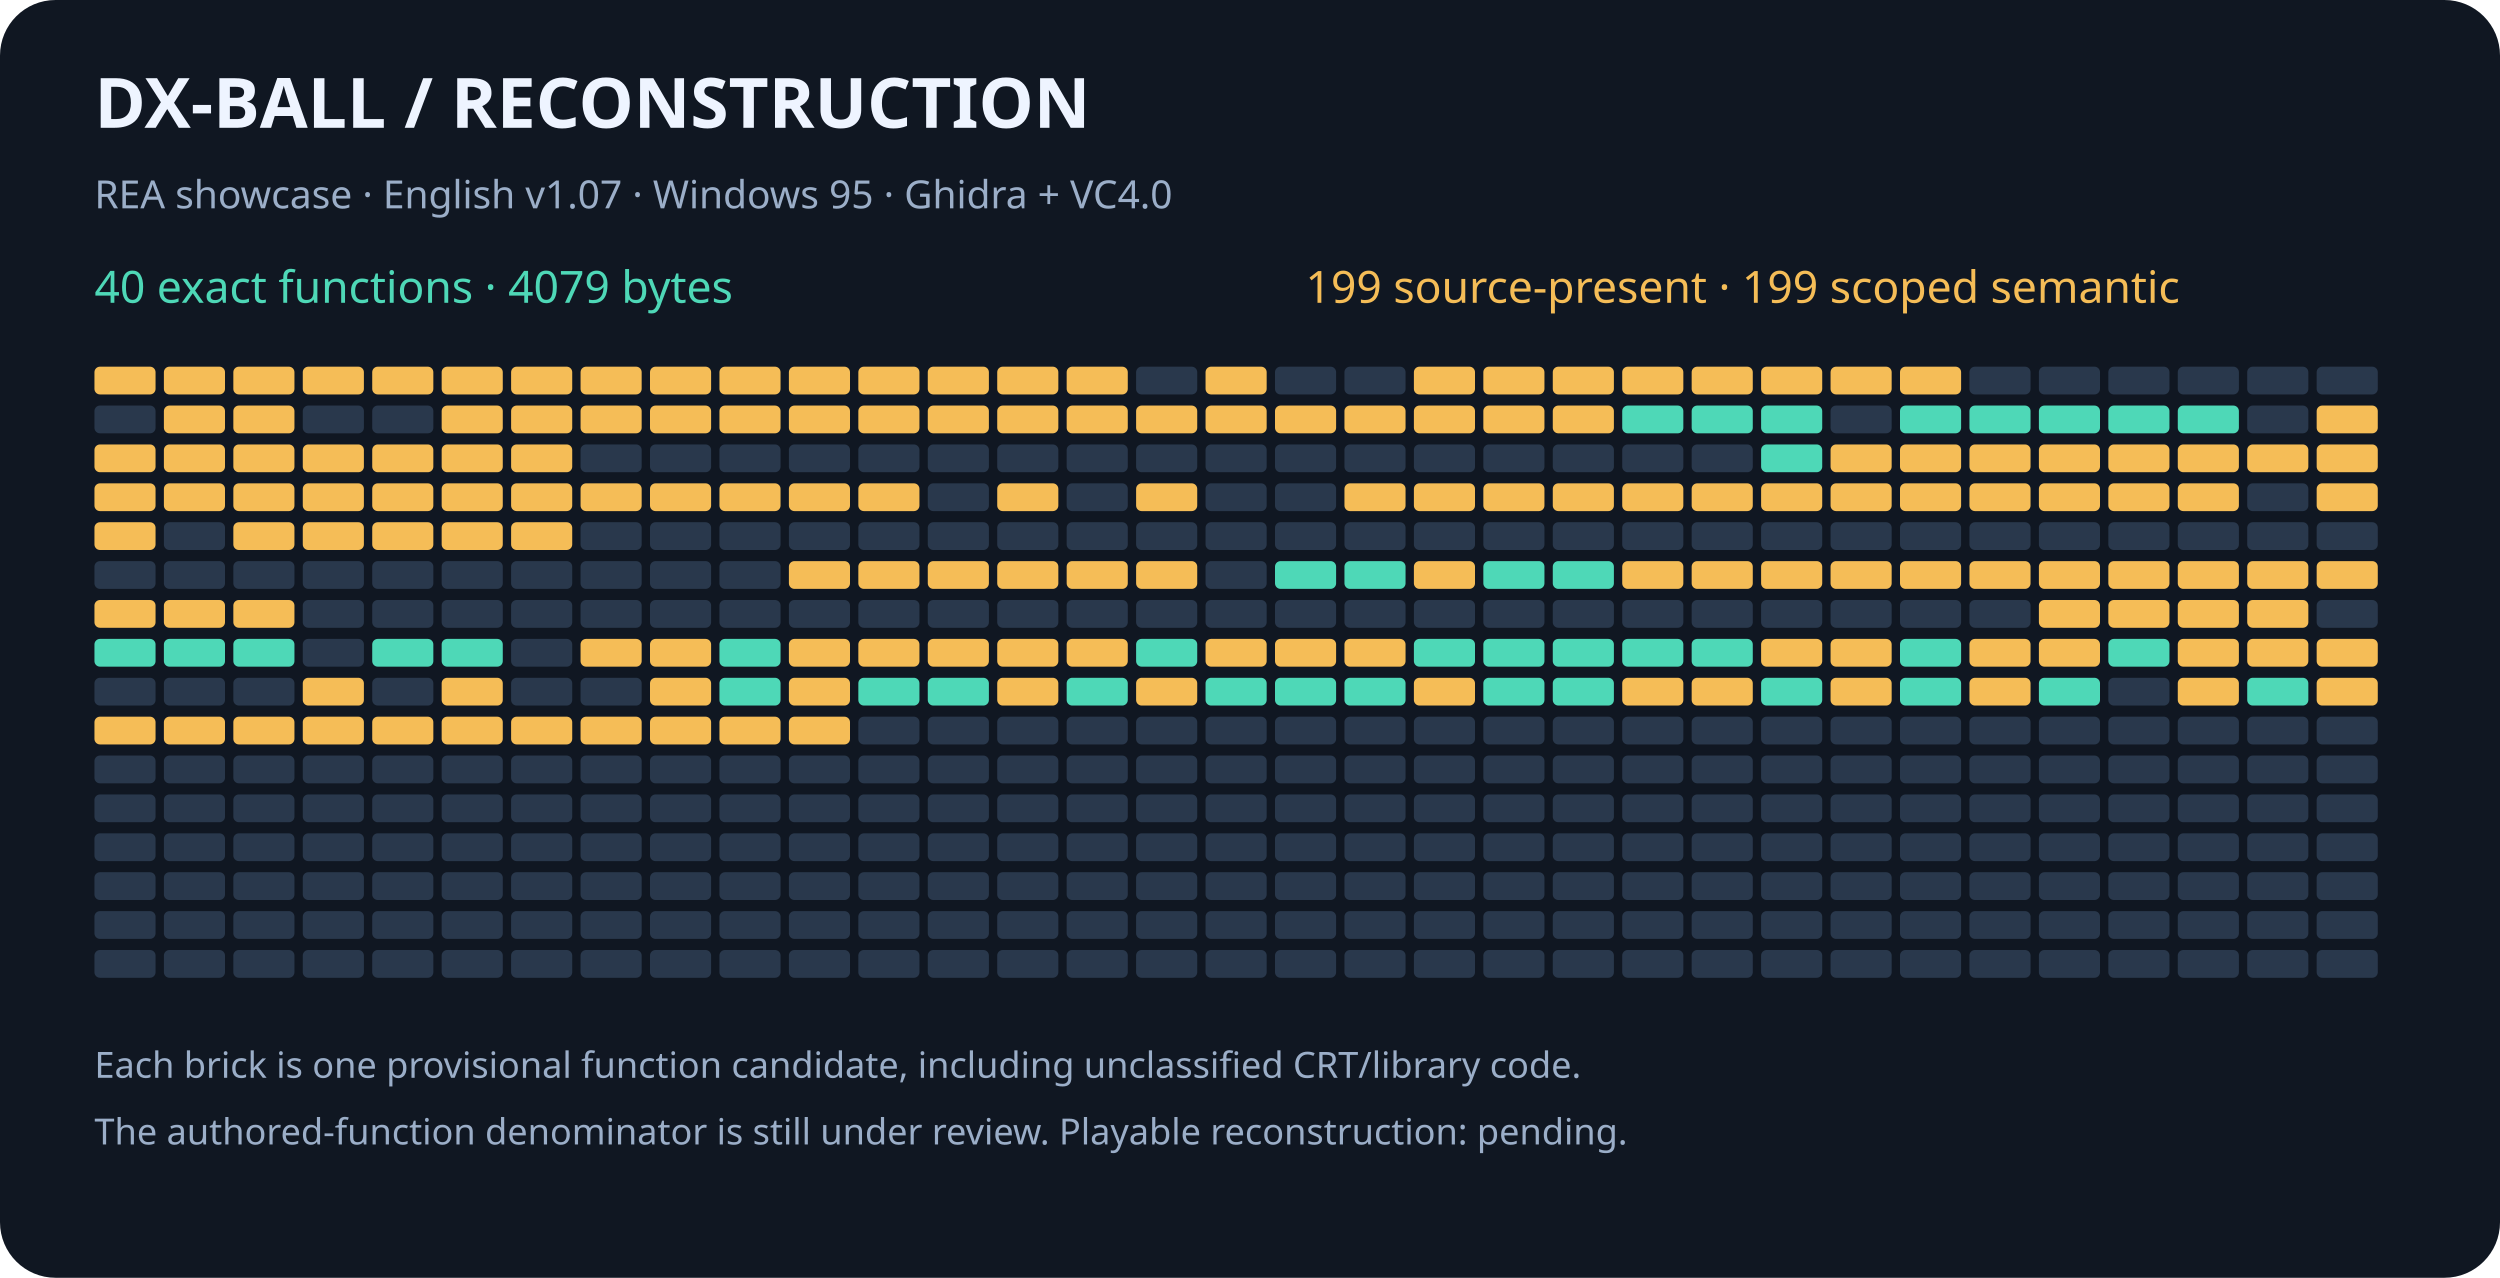
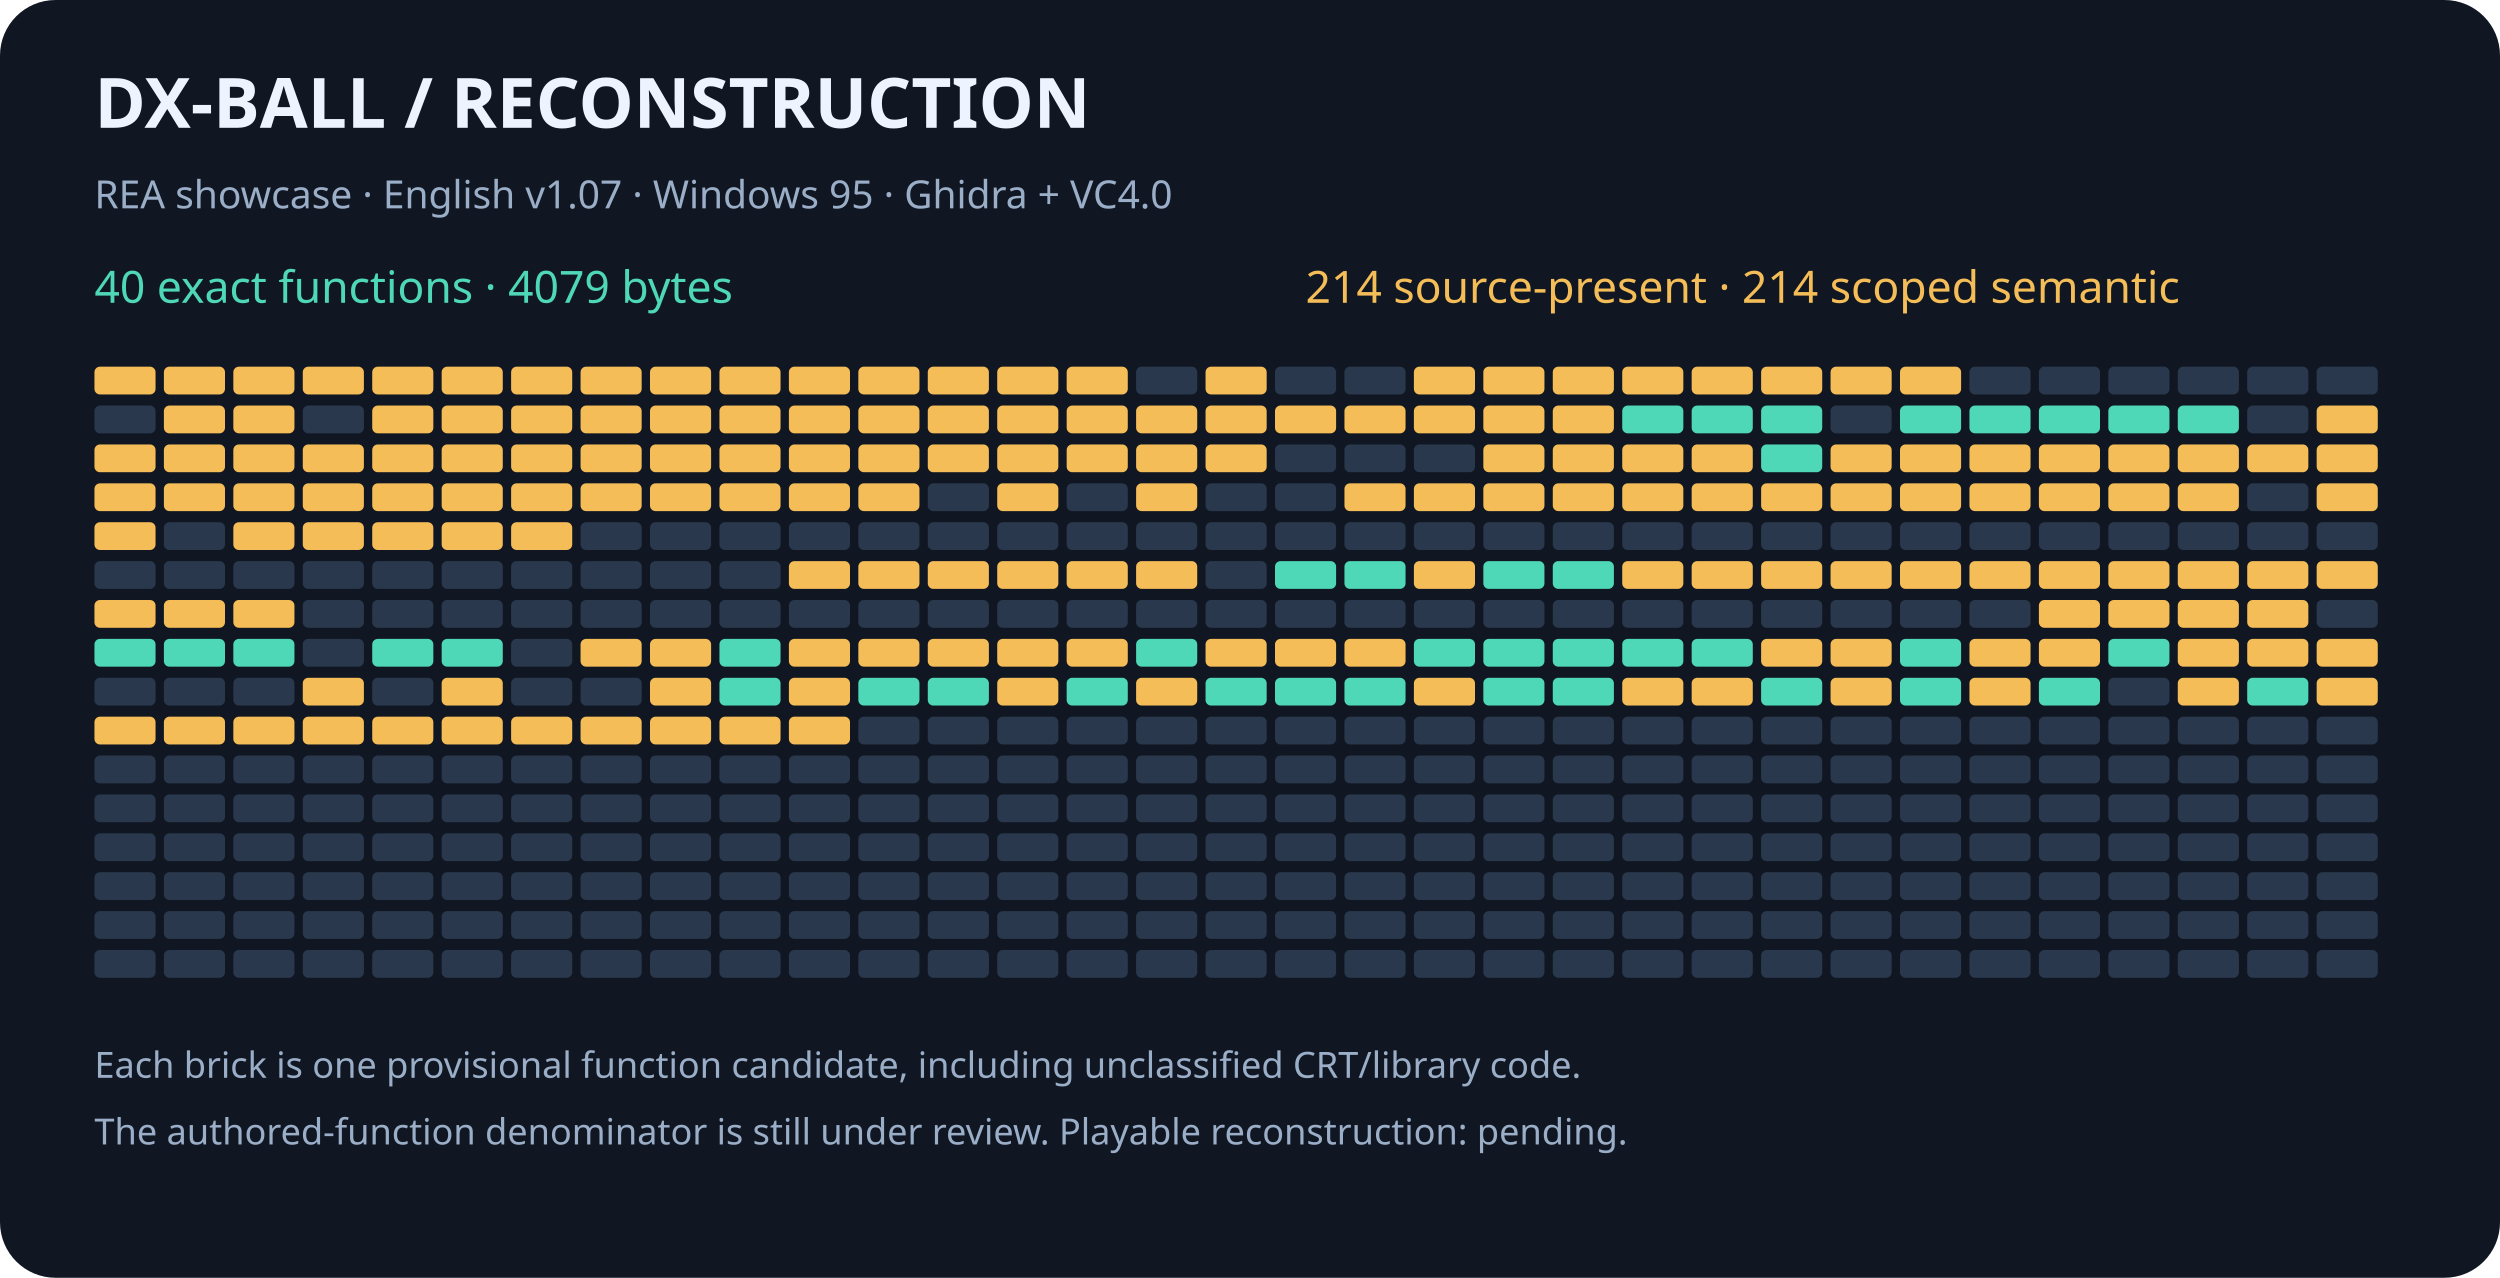
<svg xmlns="http://www.w3.org/2000/svg" width="900" height="460" viewBox="0 0 900 460" role="img" aria-labelledby="title desc">
  <rect width="900" height="460" rx="20" fill="#101722" />
  <g font-family="sans-serif">
    <text x="34" y="46" fill="#eef4ff" font-size="25" font-weight="bold">DX-BALL  /  RECONSTRUCTION</text>
    <text x="34" y="75" fill="#9baec8" font-size="14">REA showcase · English v1.07 · Windows 95 · Ghidra + VC4.0</text>
    <text x="34" y="109" fill="#4ed8b7" font-size="16">40 exact functions · 4079 bytes</text>
-     <text x="470" y="109" fill="#f5bd57" font-size="16">199 source-present · 199 scoped semantic</text>
+     <text x="470" y="109" fill="#f5bd57" font-size="16">214 source-present · 214 scoped semantic</text>
    <rect x="34" y="132" width="22" height="10" rx="2" fill="#f5bd57" />
    <rect x="59" y="132" width="22" height="10" rx="2" fill="#f5bd57" />
    <rect x="84" y="132" width="22" height="10" rx="2" fill="#f5bd57" />
    <rect x="109" y="132" width="22" height="10" rx="2" fill="#f5bd57" />
    <rect x="134" y="132" width="22" height="10" rx="2" fill="#f5bd57" />
    <rect x="159" y="132" width="22" height="10" rx="2" fill="#f5bd57" />
    <rect x="184" y="132" width="22" height="10" rx="2" fill="#f5bd57" />
    <rect x="209" y="132" width="22" height="10" rx="2" fill="#f5bd57" />
    <rect x="234" y="132" width="22" height="10" rx="2" fill="#f5bd57" />
    <rect x="259" y="132" width="22" height="10" rx="2" fill="#f5bd57" />
    <rect x="284" y="132" width="22" height="10" rx="2" fill="#f5bd57" />
    <rect x="309" y="132" width="22" height="10" rx="2" fill="#f5bd57" />
    <rect x="334" y="132" width="22" height="10" rx="2" fill="#f5bd57" />
    <rect x="359" y="132" width="22" height="10" rx="2" fill="#f5bd57" />
    <rect x="384" y="132" width="22" height="10" rx="2" fill="#f5bd57" />
    <rect x="409" y="132" width="22" height="10" rx="2" fill="#29384c" />
    <rect x="434" y="132" width="22" height="10" rx="2" fill="#f5bd57" />
    <rect x="459" y="132" width="22" height="10" rx="2" fill="#29384c" />
    <rect x="484" y="132" width="22" height="10" rx="2" fill="#29384c" />
    <rect x="509" y="132" width="22" height="10" rx="2" fill="#f5bd57" />
    <rect x="534" y="132" width="22" height="10" rx="2" fill="#f5bd57" />
    <rect x="559" y="132" width="22" height="10" rx="2" fill="#f5bd57" />
    <rect x="584" y="132" width="22" height="10" rx="2" fill="#f5bd57" />
    <rect x="609" y="132" width="22" height="10" rx="2" fill="#f5bd57" />
    <rect x="634" y="132" width="22" height="10" rx="2" fill="#f5bd57" />
    <rect x="659" y="132" width="22" height="10" rx="2" fill="#f5bd57" />
    <rect x="684" y="132" width="22" height="10" rx="2" fill="#f5bd57" />
    <rect x="709" y="132" width="22" height="10" rx="2" fill="#29384c" />
    <rect x="734" y="132" width="22" height="10" rx="2" fill="#29384c" />
    <rect x="759" y="132" width="22" height="10" rx="2" fill="#29384c" />
    <rect x="784" y="132" width="22" height="10" rx="2" fill="#29384c" />
    <rect x="809" y="132" width="22" height="10" rx="2" fill="#29384c" />
    <rect x="834" y="132" width="22" height="10" rx="2" fill="#29384c" />
    <rect x="34" y="146" width="22" height="10" rx="2" fill="#29384c" />
    <rect x="59" y="146" width="22" height="10" rx="2" fill="#f5bd57" />
    <rect x="84" y="146" width="22" height="10" rx="2" fill="#f5bd57" />
    <rect x="109" y="146" width="22" height="10" rx="2" fill="#29384c" />
-     <rect x="134" y="146" width="22" height="10" rx="2" fill="#29384c" />
+     <rect x="134" y="146" width="22" height="10" rx="2" fill="#f5bd57" />
    <rect x="159" y="146" width="22" height="10" rx="2" fill="#f5bd57" />
    <rect x="184" y="146" width="22" height="10" rx="2" fill="#f5bd57" />
    <rect x="209" y="146" width="22" height="10" rx="2" fill="#f5bd57" />
    <rect x="234" y="146" width="22" height="10" rx="2" fill="#f5bd57" />
    <rect x="259" y="146" width="22" height="10" rx="2" fill="#f5bd57" />
    <rect x="284" y="146" width="22" height="10" rx="2" fill="#f5bd57" />
    <rect x="309" y="146" width="22" height="10" rx="2" fill="#f5bd57" />
    <rect x="334" y="146" width="22" height="10" rx="2" fill="#f5bd57" />
    <rect x="359" y="146" width="22" height="10" rx="2" fill="#f5bd57" />
    <rect x="384" y="146" width="22" height="10" rx="2" fill="#f5bd57" />
    <rect x="409" y="146" width="22" height="10" rx="2" fill="#f5bd57" />
    <rect x="434" y="146" width="22" height="10" rx="2" fill="#f5bd57" />
    <rect x="459" y="146" width="22" height="10" rx="2" fill="#f5bd57" />
    <rect x="484" y="146" width="22" height="10" rx="2" fill="#f5bd57" />
    <rect x="509" y="146" width="22" height="10" rx="2" fill="#f5bd57" />
    <rect x="534" y="146" width="22" height="10" rx="2" fill="#f5bd57" />
    <rect x="559" y="146" width="22" height="10" rx="2" fill="#f5bd57" />
    <rect x="584" y="146" width="22" height="10" rx="2" fill="#4ed8b7" />
    <rect x="609" y="146" width="22" height="10" rx="2" fill="#4ed8b7" />
    <rect x="634" y="146" width="22" height="10" rx="2" fill="#4ed8b7" />
    <rect x="659" y="146" width="22" height="10" rx="2" fill="#29384c" />
    <rect x="684" y="146" width="22" height="10" rx="2" fill="#4ed8b7" />
    <rect x="709" y="146" width="22" height="10" rx="2" fill="#4ed8b7" />
    <rect x="734" y="146" width="22" height="10" rx="2" fill="#4ed8b7" />
    <rect x="759" y="146" width="22" height="10" rx="2" fill="#4ed8b7" />
    <rect x="784" y="146" width="22" height="10" rx="2" fill="#4ed8b7" />
    <rect x="809" y="146" width="22" height="10" rx="2" fill="#29384c" />
    <rect x="834" y="146" width="22" height="10" rx="2" fill="#f5bd57" />
    <rect x="34" y="160" width="22" height="10" rx="2" fill="#f5bd57" />
    <rect x="59" y="160" width="22" height="10" rx="2" fill="#f5bd57" />
    <rect x="84" y="160" width="22" height="10" rx="2" fill="#f5bd57" />
    <rect x="109" y="160" width="22" height="10" rx="2" fill="#f5bd57" />
    <rect x="134" y="160" width="22" height="10" rx="2" fill="#f5bd57" />
    <rect x="159" y="160" width="22" height="10" rx="2" fill="#f5bd57" />
    <rect x="184" y="160" width="22" height="10" rx="2" fill="#f5bd57" />
-     <rect x="209" y="160" width="22" height="10" rx="2" fill="#29384c" />
-     <rect x="234" y="160" width="22" height="10" rx="2" fill="#29384c" />
-     <rect x="259" y="160" width="22" height="10" rx="2" fill="#29384c" />
-     <rect x="284" y="160" width="22" height="10" rx="2" fill="#29384c" />
-     <rect x="309" y="160" width="22" height="10" rx="2" fill="#29384c" />
-     <rect x="334" y="160" width="22" height="10" rx="2" fill="#29384c" />
-     <rect x="359" y="160" width="22" height="10" rx="2" fill="#29384c" />
-     <rect x="384" y="160" width="22" height="10" rx="2" fill="#29384c" />
-     <rect x="409" y="160" width="22" height="10" rx="2" fill="#29384c" />
-     <rect x="434" y="160" width="22" height="10" rx="2" fill="#29384c" />
+     <rect x="209" y="160" width="22" height="10" rx="2" fill="#f5bd57" />
+     <rect x="234" y="160" width="22" height="10" rx="2" fill="#f5bd57" />
+     <rect x="259" y="160" width="22" height="10" rx="2" fill="#f5bd57" />
+     <rect x="284" y="160" width="22" height="10" rx="2" fill="#f5bd57" />
+     <rect x="309" y="160" width="22" height="10" rx="2" fill="#f5bd57" />
+     <rect x="334" y="160" width="22" height="10" rx="2" fill="#f5bd57" />
+     <rect x="359" y="160" width="22" height="10" rx="2" fill="#f5bd57" />
+     <rect x="384" y="160" width="22" height="10" rx="2" fill="#f5bd57" />
+     <rect x="409" y="160" width="22" height="10" rx="2" fill="#f5bd57" />
+     <rect x="434" y="160" width="22" height="10" rx="2" fill="#f5bd57" />
    <rect x="459" y="160" width="22" height="10" rx="2" fill="#29384c" />
    <rect x="484" y="160" width="22" height="10" rx="2" fill="#29384c" />
    <rect x="509" y="160" width="22" height="10" rx="2" fill="#29384c" />
-     <rect x="534" y="160" width="22" height="10" rx="2" fill="#29384c" />
-     <rect x="559" y="160" width="22" height="10" rx="2" fill="#29384c" />
-     <rect x="584" y="160" width="22" height="10" rx="2" fill="#29384c" />
-     <rect x="609" y="160" width="22" height="10" rx="2" fill="#29384c" />
+     <rect x="534" y="160" width="22" height="10" rx="2" fill="#f5bd57" />
+     <rect x="559" y="160" width="22" height="10" rx="2" fill="#f5bd57" />
+     <rect x="584" y="160" width="22" height="10" rx="2" fill="#f5bd57" />
+     <rect x="609" y="160" width="22" height="10" rx="2" fill="#f5bd57" />
    <rect x="634" y="160" width="22" height="10" rx="2" fill="#4ed8b7" />
    <rect x="659" y="160" width="22" height="10" rx="2" fill="#f5bd57" />
    <rect x="684" y="160" width="22" height="10" rx="2" fill="#f5bd57" />
    <rect x="709" y="160" width="22" height="10" rx="2" fill="#f5bd57" />
    <rect x="734" y="160" width="22" height="10" rx="2" fill="#f5bd57" />
    <rect x="759" y="160" width="22" height="10" rx="2" fill="#f5bd57" />
    <rect x="784" y="160" width="22" height="10" rx="2" fill="#f5bd57" />
    <rect x="809" y="160" width="22" height="10" rx="2" fill="#f5bd57" />
    <rect x="834" y="160" width="22" height="10" rx="2" fill="#f5bd57" />
    <rect x="34" y="174" width="22" height="10" rx="2" fill="#f5bd57" />
    <rect x="59" y="174" width="22" height="10" rx="2" fill="#f5bd57" />
    <rect x="84" y="174" width="22" height="10" rx="2" fill="#f5bd57" />
    <rect x="109" y="174" width="22" height="10" rx="2" fill="#f5bd57" />
    <rect x="134" y="174" width="22" height="10" rx="2" fill="#f5bd57" />
    <rect x="159" y="174" width="22" height="10" rx="2" fill="#f5bd57" />
    <rect x="184" y="174" width="22" height="10" rx="2" fill="#f5bd57" />
    <rect x="209" y="174" width="22" height="10" rx="2" fill="#f5bd57" />
    <rect x="234" y="174" width="22" height="10" rx="2" fill="#f5bd57" />
    <rect x="259" y="174" width="22" height="10" rx="2" fill="#f5bd57" />
    <rect x="284" y="174" width="22" height="10" rx="2" fill="#f5bd57" />
    <rect x="309" y="174" width="22" height="10" rx="2" fill="#f5bd57" />
    <rect x="334" y="174" width="22" height="10" rx="2" fill="#29384c" />
    <rect x="359" y="174" width="22" height="10" rx="2" fill="#f5bd57" />
    <rect x="384" y="174" width="22" height="10" rx="2" fill="#29384c" />
    <rect x="409" y="174" width="22" height="10" rx="2" fill="#f5bd57" />
    <rect x="434" y="174" width="22" height="10" rx="2" fill="#29384c" />
    <rect x="459" y="174" width="22" height="10" rx="2" fill="#29384c" />
    <rect x="484" y="174" width="22" height="10" rx="2" fill="#f5bd57" />
    <rect x="509" y="174" width="22" height="10" rx="2" fill="#f5bd57" />
    <rect x="534" y="174" width="22" height="10" rx="2" fill="#f5bd57" />
    <rect x="559" y="174" width="22" height="10" rx="2" fill="#f5bd57" />
    <rect x="584" y="174" width="22" height="10" rx="2" fill="#f5bd57" />
    <rect x="609" y="174" width="22" height="10" rx="2" fill="#f5bd57" />
    <rect x="634" y="174" width="22" height="10" rx="2" fill="#f5bd57" />
    <rect x="659" y="174" width="22" height="10" rx="2" fill="#f5bd57" />
    <rect x="684" y="174" width="22" height="10" rx="2" fill="#f5bd57" />
    <rect x="709" y="174" width="22" height="10" rx="2" fill="#f5bd57" />
    <rect x="734" y="174" width="22" height="10" rx="2" fill="#f5bd57" />
    <rect x="759" y="174" width="22" height="10" rx="2" fill="#f5bd57" />
    <rect x="784" y="174" width="22" height="10" rx="2" fill="#f5bd57" />
    <rect x="809" y="174" width="22" height="10" rx="2" fill="#29384c" />
    <rect x="834" y="174" width="22" height="10" rx="2" fill="#f5bd57" />
    <rect x="34" y="188" width="22" height="10" rx="2" fill="#f5bd57" />
    <rect x="59" y="188" width="22" height="10" rx="2" fill="#29384c" />
    <rect x="84" y="188" width="22" height="10" rx="2" fill="#f5bd57" />
    <rect x="109" y="188" width="22" height="10" rx="2" fill="#f5bd57" />
    <rect x="134" y="188" width="22" height="10" rx="2" fill="#f5bd57" />
    <rect x="159" y="188" width="22" height="10" rx="2" fill="#f5bd57" />
    <rect x="184" y="188" width="22" height="10" rx="2" fill="#f5bd57" />
    <rect x="209" y="188" width="22" height="10" rx="2" fill="#29384c" />
    <rect x="234" y="188" width="22" height="10" rx="2" fill="#29384c" />
    <rect x="259" y="188" width="22" height="10" rx="2" fill="#29384c" />
    <rect x="284" y="188" width="22" height="10" rx="2" fill="#29384c" />
    <rect x="309" y="188" width="22" height="10" rx="2" fill="#29384c" />
    <rect x="334" y="188" width="22" height="10" rx="2" fill="#29384c" />
    <rect x="359" y="188" width="22" height="10" rx="2" fill="#29384c" />
    <rect x="384" y="188" width="22" height="10" rx="2" fill="#29384c" />
    <rect x="409" y="188" width="22" height="10" rx="2" fill="#29384c" />
    <rect x="434" y="188" width="22" height="10" rx="2" fill="#29384c" />
    <rect x="459" y="188" width="22" height="10" rx="2" fill="#29384c" />
    <rect x="484" y="188" width="22" height="10" rx="2" fill="#29384c" />
    <rect x="509" y="188" width="22" height="10" rx="2" fill="#29384c" />
    <rect x="534" y="188" width="22" height="10" rx="2" fill="#29384c" />
    <rect x="559" y="188" width="22" height="10" rx="2" fill="#29384c" />
    <rect x="584" y="188" width="22" height="10" rx="2" fill="#29384c" />
    <rect x="609" y="188" width="22" height="10" rx="2" fill="#29384c" />
    <rect x="634" y="188" width="22" height="10" rx="2" fill="#29384c" />
    <rect x="659" y="188" width="22" height="10" rx="2" fill="#29384c" />
    <rect x="684" y="188" width="22" height="10" rx="2" fill="#29384c" />
    <rect x="709" y="188" width="22" height="10" rx="2" fill="#29384c" />
    <rect x="734" y="188" width="22" height="10" rx="2" fill="#29384c" />
    <rect x="759" y="188" width="22" height="10" rx="2" fill="#29384c" />
    <rect x="784" y="188" width="22" height="10" rx="2" fill="#29384c" />
    <rect x="809" y="188" width="22" height="10" rx="2" fill="#29384c" />
    <rect x="834" y="188" width="22" height="10" rx="2" fill="#29384c" />
    <rect x="34" y="202" width="22" height="10" rx="2" fill="#29384c" />
    <rect x="59" y="202" width="22" height="10" rx="2" fill="#29384c" />
    <rect x="84" y="202" width="22" height="10" rx="2" fill="#29384c" />
    <rect x="109" y="202" width="22" height="10" rx="2" fill="#29384c" />
    <rect x="134" y="202" width="22" height="10" rx="2" fill="#29384c" />
    <rect x="159" y="202" width="22" height="10" rx="2" fill="#29384c" />
    <rect x="184" y="202" width="22" height="10" rx="2" fill="#29384c" />
    <rect x="209" y="202" width="22" height="10" rx="2" fill="#29384c" />
    <rect x="234" y="202" width="22" height="10" rx="2" fill="#29384c" />
    <rect x="259" y="202" width="22" height="10" rx="2" fill="#29384c" />
    <rect x="284" y="202" width="22" height="10" rx="2" fill="#f5bd57" />
    <rect x="309" y="202" width="22" height="10" rx="2" fill="#f5bd57" />
    <rect x="334" y="202" width="22" height="10" rx="2" fill="#f5bd57" />
    <rect x="359" y="202" width="22" height="10" rx="2" fill="#f5bd57" />
    <rect x="384" y="202" width="22" height="10" rx="2" fill="#f5bd57" />
    <rect x="409" y="202" width="22" height="10" rx="2" fill="#f5bd57" />
    <rect x="434" y="202" width="22" height="10" rx="2" fill="#29384c" />
    <rect x="459" y="202" width="22" height="10" rx="2" fill="#4ed8b7" />
    <rect x="484" y="202" width="22" height="10" rx="2" fill="#4ed8b7" />
    <rect x="509" y="202" width="22" height="10" rx="2" fill="#f5bd57" />
    <rect x="534" y="202" width="22" height="10" rx="2" fill="#4ed8b7" />
    <rect x="559" y="202" width="22" height="10" rx="2" fill="#4ed8b7" />
    <rect x="584" y="202" width="22" height="10" rx="2" fill="#f5bd57" />
    <rect x="609" y="202" width="22" height="10" rx="2" fill="#f5bd57" />
    <rect x="634" y="202" width="22" height="10" rx="2" fill="#f5bd57" />
    <rect x="659" y="202" width="22" height="10" rx="2" fill="#f5bd57" />
    <rect x="684" y="202" width="22" height="10" rx="2" fill="#f5bd57" />
    <rect x="709" y="202" width="22" height="10" rx="2" fill="#f5bd57" />
    <rect x="734" y="202" width="22" height="10" rx="2" fill="#f5bd57" />
    <rect x="759" y="202" width="22" height="10" rx="2" fill="#f5bd57" />
    <rect x="784" y="202" width="22" height="10" rx="2" fill="#f5bd57" />
    <rect x="809" y="202" width="22" height="10" rx="2" fill="#f5bd57" />
    <rect x="834" y="202" width="22" height="10" rx="2" fill="#f5bd57" />
    <rect x="34" y="216" width="22" height="10" rx="2" fill="#f5bd57" />
    <rect x="59" y="216" width="22" height="10" rx="2" fill="#f5bd57" />
    <rect x="84" y="216" width="22" height="10" rx="2" fill="#f5bd57" />
    <rect x="109" y="216" width="22" height="10" rx="2" fill="#29384c" />
    <rect x="134" y="216" width="22" height="10" rx="2" fill="#29384c" />
    <rect x="159" y="216" width="22" height="10" rx="2" fill="#29384c" />
    <rect x="184" y="216" width="22" height="10" rx="2" fill="#29384c" />
    <rect x="209" y="216" width="22" height="10" rx="2" fill="#29384c" />
    <rect x="234" y="216" width="22" height="10" rx="2" fill="#29384c" />
    <rect x="259" y="216" width="22" height="10" rx="2" fill="#29384c" />
    <rect x="284" y="216" width="22" height="10" rx="2" fill="#29384c" />
    <rect x="309" y="216" width="22" height="10" rx="2" fill="#29384c" />
    <rect x="334" y="216" width="22" height="10" rx="2" fill="#29384c" />
    <rect x="359" y="216" width="22" height="10" rx="2" fill="#29384c" />
    <rect x="384" y="216" width="22" height="10" rx="2" fill="#29384c" />
    <rect x="409" y="216" width="22" height="10" rx="2" fill="#29384c" />
    <rect x="434" y="216" width="22" height="10" rx="2" fill="#29384c" />
    <rect x="459" y="216" width="22" height="10" rx="2" fill="#29384c" />
    <rect x="484" y="216" width="22" height="10" rx="2" fill="#29384c" />
    <rect x="509" y="216" width="22" height="10" rx="2" fill="#29384c" />
    <rect x="534" y="216" width="22" height="10" rx="2" fill="#29384c" />
    <rect x="559" y="216" width="22" height="10" rx="2" fill="#29384c" />
    <rect x="584" y="216" width="22" height="10" rx="2" fill="#29384c" />
    <rect x="609" y="216" width="22" height="10" rx="2" fill="#29384c" />
    <rect x="634" y="216" width="22" height="10" rx="2" fill="#29384c" />
    <rect x="659" y="216" width="22" height="10" rx="2" fill="#29384c" />
    <rect x="684" y="216" width="22" height="10" rx="2" fill="#29384c" />
    <rect x="709" y="216" width="22" height="10" rx="2" fill="#29384c" />
    <rect x="734" y="216" width="22" height="10" rx="2" fill="#f5bd57" />
    <rect x="759" y="216" width="22" height="10" rx="2" fill="#f5bd57" />
    <rect x="784" y="216" width="22" height="10" rx="2" fill="#f5bd57" />
    <rect x="809" y="216" width="22" height="10" rx="2" fill="#f5bd57" />
    <rect x="834" y="216" width="22" height="10" rx="2" fill="#29384c" />
    <rect x="34" y="230" width="22" height="10" rx="2" fill="#4ed8b7" />
    <rect x="59" y="230" width="22" height="10" rx="2" fill="#4ed8b7" />
    <rect x="84" y="230" width="22" height="10" rx="2" fill="#4ed8b7" />
    <rect x="109" y="230" width="22" height="10" rx="2" fill="#29384c" />
    <rect x="134" y="230" width="22" height="10" rx="2" fill="#4ed8b7" />
    <rect x="159" y="230" width="22" height="10" rx="2" fill="#4ed8b7" />
    <rect x="184" y="230" width="22" height="10" rx="2" fill="#29384c" />
    <rect x="209" y="230" width="22" height="10" rx="2" fill="#f5bd57" />
    <rect x="234" y="230" width="22" height="10" rx="2" fill="#f5bd57" />
    <rect x="259" y="230" width="22" height="10" rx="2" fill="#4ed8b7" />
    <rect x="284" y="230" width="22" height="10" rx="2" fill="#f5bd57" />
    <rect x="309" y="230" width="22" height="10" rx="2" fill="#f5bd57" />
    <rect x="334" y="230" width="22" height="10" rx="2" fill="#f5bd57" />
    <rect x="359" y="230" width="22" height="10" rx="2" fill="#f5bd57" />
    <rect x="384" y="230" width="22" height="10" rx="2" fill="#f5bd57" />
    <rect x="409" y="230" width="22" height="10" rx="2" fill="#4ed8b7" />
    <rect x="434" y="230" width="22" height="10" rx="2" fill="#f5bd57" />
    <rect x="459" y="230" width="22" height="10" rx="2" fill="#f5bd57" />
    <rect x="484" y="230" width="22" height="10" rx="2" fill="#f5bd57" />
    <rect x="509" y="230" width="22" height="10" rx="2" fill="#4ed8b7" />
    <rect x="534" y="230" width="22" height="10" rx="2" fill="#4ed8b7" />
    <rect x="559" y="230" width="22" height="10" rx="2" fill="#4ed8b7" />
    <rect x="584" y="230" width="22" height="10" rx="2" fill="#4ed8b7" />
    <rect x="609" y="230" width="22" height="10" rx="2" fill="#4ed8b7" />
    <rect x="634" y="230" width="22" height="10" rx="2" fill="#f5bd57" />
    <rect x="659" y="230" width="22" height="10" rx="2" fill="#f5bd57" />
    <rect x="684" y="230" width="22" height="10" rx="2" fill="#4ed8b7" />
    <rect x="709" y="230" width="22" height="10" rx="2" fill="#f5bd57" />
    <rect x="734" y="230" width="22" height="10" rx="2" fill="#f5bd57" />
    <rect x="759" y="230" width="22" height="10" rx="2" fill="#4ed8b7" />
    <rect x="784" y="230" width="22" height="10" rx="2" fill="#f5bd57" />
    <rect x="809" y="230" width="22" height="10" rx="2" fill="#f5bd57" />
    <rect x="834" y="230" width="22" height="10" rx="2" fill="#f5bd57" />
    <rect x="34" y="244" width="22" height="10" rx="2" fill="#29384c" />
    <rect x="59" y="244" width="22" height="10" rx="2" fill="#29384c" />
    <rect x="84" y="244" width="22" height="10" rx="2" fill="#29384c" />
    <rect x="109" y="244" width="22" height="10" rx="2" fill="#f5bd57" />
    <rect x="134" y="244" width="22" height="10" rx="2" fill="#29384c" />
    <rect x="159" y="244" width="22" height="10" rx="2" fill="#f5bd57" />
    <rect x="184" y="244" width="22" height="10" rx="2" fill="#29384c" />
    <rect x="209" y="244" width="22" height="10" rx="2" fill="#29384c" />
    <rect x="234" y="244" width="22" height="10" rx="2" fill="#f5bd57" />
    <rect x="259" y="244" width="22" height="10" rx="2" fill="#4ed8b7" />
    <rect x="284" y="244" width="22" height="10" rx="2" fill="#f5bd57" />
    <rect x="309" y="244" width="22" height="10" rx="2" fill="#4ed8b7" />
    <rect x="334" y="244" width="22" height="10" rx="2" fill="#4ed8b7" />
    <rect x="359" y="244" width="22" height="10" rx="2" fill="#f5bd57" />
    <rect x="384" y="244" width="22" height="10" rx="2" fill="#4ed8b7" />
    <rect x="409" y="244" width="22" height="10" rx="2" fill="#f5bd57" />
    <rect x="434" y="244" width="22" height="10" rx="2" fill="#4ed8b7" />
    <rect x="459" y="244" width="22" height="10" rx="2" fill="#4ed8b7" />
    <rect x="484" y="244" width="22" height="10" rx="2" fill="#4ed8b7" />
    <rect x="509" y="244" width="22" height="10" rx="2" fill="#f5bd57" />
    <rect x="534" y="244" width="22" height="10" rx="2" fill="#4ed8b7" />
    <rect x="559" y="244" width="22" height="10" rx="2" fill="#4ed8b7" />
    <rect x="584" y="244" width="22" height="10" rx="2" fill="#f5bd57" />
    <rect x="609" y="244" width="22" height="10" rx="2" fill="#f5bd57" />
    <rect x="634" y="244" width="22" height="10" rx="2" fill="#4ed8b7" />
    <rect x="659" y="244" width="22" height="10" rx="2" fill="#f5bd57" />
    <rect x="684" y="244" width="22" height="10" rx="2" fill="#4ed8b7" />
    <rect x="709" y="244" width="22" height="10" rx="2" fill="#f5bd57" />
    <rect x="734" y="244" width="22" height="10" rx="2" fill="#4ed8b7" />
    <rect x="759" y="244" width="22" height="10" rx="2" fill="#29384c" />
    <rect x="784" y="244" width="22" height="10" rx="2" fill="#f5bd57" />
    <rect x="809" y="244" width="22" height="10" rx="2" fill="#4ed8b7" />
    <rect x="834" y="244" width="22" height="10" rx="2" fill="#f5bd57" />
    <rect x="34" y="258" width="22" height="10" rx="2" fill="#f5bd57" />
    <rect x="59" y="258" width="22" height="10" rx="2" fill="#f5bd57" />
    <rect x="84" y="258" width="22" height="10" rx="2" fill="#f5bd57" />
    <rect x="109" y="258" width="22" height="10" rx="2" fill="#f5bd57" />
    <rect x="134" y="258" width="22" height="10" rx="2" fill="#f5bd57" />
    <rect x="159" y="258" width="22" height="10" rx="2" fill="#f5bd57" />
    <rect x="184" y="258" width="22" height="10" rx="2" fill="#f5bd57" />
    <rect x="209" y="258" width="22" height="10" rx="2" fill="#f5bd57" />
    <rect x="234" y="258" width="22" height="10" rx="2" fill="#f5bd57" />
    <rect x="259" y="258" width="22" height="10" rx="2" fill="#f5bd57" />
    <rect x="284" y="258" width="22" height="10" rx="2" fill="#f5bd57" />
    <rect x="309" y="258" width="22" height="10" rx="2" fill="#29384c" />
    <rect x="334" y="258" width="22" height="10" rx="2" fill="#29384c" />
    <rect x="359" y="258" width="22" height="10" rx="2" fill="#29384c" />
    <rect x="384" y="258" width="22" height="10" rx="2" fill="#29384c" />
    <rect x="409" y="258" width="22" height="10" rx="2" fill="#29384c" />
    <rect x="434" y="258" width="22" height="10" rx="2" fill="#29384c" />
    <rect x="459" y="258" width="22" height="10" rx="2" fill="#29384c" />
    <rect x="484" y="258" width="22" height="10" rx="2" fill="#29384c" />
    <rect x="509" y="258" width="22" height="10" rx="2" fill="#29384c" />
    <rect x="534" y="258" width="22" height="10" rx="2" fill="#29384c" />
    <rect x="559" y="258" width="22" height="10" rx="2" fill="#29384c" />
    <rect x="584" y="258" width="22" height="10" rx="2" fill="#29384c" />
    <rect x="609" y="258" width="22" height="10" rx="2" fill="#29384c" />
    <rect x="634" y="258" width="22" height="10" rx="2" fill="#29384c" />
    <rect x="659" y="258" width="22" height="10" rx="2" fill="#29384c" />
    <rect x="684" y="258" width="22" height="10" rx="2" fill="#29384c" />
    <rect x="709" y="258" width="22" height="10" rx="2" fill="#29384c" />
    <rect x="734" y="258" width="22" height="10" rx="2" fill="#29384c" />
    <rect x="759" y="258" width="22" height="10" rx="2" fill="#29384c" />
    <rect x="784" y="258" width="22" height="10" rx="2" fill="#29384c" />
    <rect x="809" y="258" width="22" height="10" rx="2" fill="#29384c" />
    <rect x="834" y="258" width="22" height="10" rx="2" fill="#29384c" />
    <rect x="34" y="272" width="22" height="10" rx="2" fill="#29384c" />
    <rect x="59" y="272" width="22" height="10" rx="2" fill="#29384c" />
    <rect x="84" y="272" width="22" height="10" rx="2" fill="#29384c" />
    <rect x="109" y="272" width="22" height="10" rx="2" fill="#29384c" />
    <rect x="134" y="272" width="22" height="10" rx="2" fill="#29384c" />
    <rect x="159" y="272" width="22" height="10" rx="2" fill="#29384c" />
    <rect x="184" y="272" width="22" height="10" rx="2" fill="#29384c" />
    <rect x="209" y="272" width="22" height="10" rx="2" fill="#29384c" />
    <rect x="234" y="272" width="22" height="10" rx="2" fill="#29384c" />
    <rect x="259" y="272" width="22" height="10" rx="2" fill="#29384c" />
    <rect x="284" y="272" width="22" height="10" rx="2" fill="#29384c" />
    <rect x="309" y="272" width="22" height="10" rx="2" fill="#29384c" />
    <rect x="334" y="272" width="22" height="10" rx="2" fill="#29384c" />
    <rect x="359" y="272" width="22" height="10" rx="2" fill="#29384c" />
    <rect x="384" y="272" width="22" height="10" rx="2" fill="#29384c" />
    <rect x="409" y="272" width="22" height="10" rx="2" fill="#29384c" />
    <rect x="434" y="272" width="22" height="10" rx="2" fill="#29384c" />
    <rect x="459" y="272" width="22" height="10" rx="2" fill="#29384c" />
    <rect x="484" y="272" width="22" height="10" rx="2" fill="#29384c" />
    <rect x="509" y="272" width="22" height="10" rx="2" fill="#29384c" />
    <rect x="534" y="272" width="22" height="10" rx="2" fill="#29384c" />
    <rect x="559" y="272" width="22" height="10" rx="2" fill="#29384c" />
    <rect x="584" y="272" width="22" height="10" rx="2" fill="#29384c" />
    <rect x="609" y="272" width="22" height="10" rx="2" fill="#29384c" />
    <rect x="634" y="272" width="22" height="10" rx="2" fill="#29384c" />
    <rect x="659" y="272" width="22" height="10" rx="2" fill="#29384c" />
    <rect x="684" y="272" width="22" height="10" rx="2" fill="#29384c" />
    <rect x="709" y="272" width="22" height="10" rx="2" fill="#29384c" />
    <rect x="734" y="272" width="22" height="10" rx="2" fill="#29384c" />
    <rect x="759" y="272" width="22" height="10" rx="2" fill="#29384c" />
    <rect x="784" y="272" width="22" height="10" rx="2" fill="#29384c" />
    <rect x="809" y="272" width="22" height="10" rx="2" fill="#29384c" />
    <rect x="834" y="272" width="22" height="10" rx="2" fill="#29384c" />
    <rect x="34" y="286" width="22" height="10" rx="2" fill="#29384c" />
    <rect x="59" y="286" width="22" height="10" rx="2" fill="#29384c" />
    <rect x="84" y="286" width="22" height="10" rx="2" fill="#29384c" />
    <rect x="109" y="286" width="22" height="10" rx="2" fill="#29384c" />
    <rect x="134" y="286" width="22" height="10" rx="2" fill="#29384c" />
    <rect x="159" y="286" width="22" height="10" rx="2" fill="#29384c" />
    <rect x="184" y="286" width="22" height="10" rx="2" fill="#29384c" />
    <rect x="209" y="286" width="22" height="10" rx="2" fill="#29384c" />
    <rect x="234" y="286" width="22" height="10" rx="2" fill="#29384c" />
    <rect x="259" y="286" width="22" height="10" rx="2" fill="#29384c" />
    <rect x="284" y="286" width="22" height="10" rx="2" fill="#29384c" />
    <rect x="309" y="286" width="22" height="10" rx="2" fill="#29384c" />
    <rect x="334" y="286" width="22" height="10" rx="2" fill="#29384c" />
    <rect x="359" y="286" width="22" height="10" rx="2" fill="#29384c" />
    <rect x="384" y="286" width="22" height="10" rx="2" fill="#29384c" />
    <rect x="409" y="286" width="22" height="10" rx="2" fill="#29384c" />
    <rect x="434" y="286" width="22" height="10" rx="2" fill="#29384c" />
    <rect x="459" y="286" width="22" height="10" rx="2" fill="#29384c" />
    <rect x="484" y="286" width="22" height="10" rx="2" fill="#29384c" />
    <rect x="509" y="286" width="22" height="10" rx="2" fill="#29384c" />
    <rect x="534" y="286" width="22" height="10" rx="2" fill="#29384c" />
    <rect x="559" y="286" width="22" height="10" rx="2" fill="#29384c" />
    <rect x="584" y="286" width="22" height="10" rx="2" fill="#29384c" />
    <rect x="609" y="286" width="22" height="10" rx="2" fill="#29384c" />
    <rect x="634" y="286" width="22" height="10" rx="2" fill="#29384c" />
    <rect x="659" y="286" width="22" height="10" rx="2" fill="#29384c" />
    <rect x="684" y="286" width="22" height="10" rx="2" fill="#29384c" />
    <rect x="709" y="286" width="22" height="10" rx="2" fill="#29384c" />
    <rect x="734" y="286" width="22" height="10" rx="2" fill="#29384c" />
    <rect x="759" y="286" width="22" height="10" rx="2" fill="#29384c" />
    <rect x="784" y="286" width="22" height="10" rx="2" fill="#29384c" />
    <rect x="809" y="286" width="22" height="10" rx="2" fill="#29384c" />
    <rect x="834" y="286" width="22" height="10" rx="2" fill="#29384c" />
    <rect x="34" y="300" width="22" height="10" rx="2" fill="#29384c" />
    <rect x="59" y="300" width="22" height="10" rx="2" fill="#29384c" />
    <rect x="84" y="300" width="22" height="10" rx="2" fill="#29384c" />
    <rect x="109" y="300" width="22" height="10" rx="2" fill="#29384c" />
    <rect x="134" y="300" width="22" height="10" rx="2" fill="#29384c" />
    <rect x="159" y="300" width="22" height="10" rx="2" fill="#29384c" />
    <rect x="184" y="300" width="22" height="10" rx="2" fill="#29384c" />
    <rect x="209" y="300" width="22" height="10" rx="2" fill="#29384c" />
    <rect x="234" y="300" width="22" height="10" rx="2" fill="#29384c" />
    <rect x="259" y="300" width="22" height="10" rx="2" fill="#29384c" />
    <rect x="284" y="300" width="22" height="10" rx="2" fill="#29384c" />
    <rect x="309" y="300" width="22" height="10" rx="2" fill="#29384c" />
    <rect x="334" y="300" width="22" height="10" rx="2" fill="#29384c" />
    <rect x="359" y="300" width="22" height="10" rx="2" fill="#29384c" />
    <rect x="384" y="300" width="22" height="10" rx="2" fill="#29384c" />
    <rect x="409" y="300" width="22" height="10" rx="2" fill="#29384c" />
    <rect x="434" y="300" width="22" height="10" rx="2" fill="#29384c" />
    <rect x="459" y="300" width="22" height="10" rx="2" fill="#29384c" />
    <rect x="484" y="300" width="22" height="10" rx="2" fill="#29384c" />
    <rect x="509" y="300" width="22" height="10" rx="2" fill="#29384c" />
    <rect x="534" y="300" width="22" height="10" rx="2" fill="#29384c" />
    <rect x="559" y="300" width="22" height="10" rx="2" fill="#29384c" />
    <rect x="584" y="300" width="22" height="10" rx="2" fill="#29384c" />
    <rect x="609" y="300" width="22" height="10" rx="2" fill="#29384c" />
    <rect x="634" y="300" width="22" height="10" rx="2" fill="#29384c" />
    <rect x="659" y="300" width="22" height="10" rx="2" fill="#29384c" />
    <rect x="684" y="300" width="22" height="10" rx="2" fill="#29384c" />
    <rect x="709" y="300" width="22" height="10" rx="2" fill="#29384c" />
    <rect x="734" y="300" width="22" height="10" rx="2" fill="#29384c" />
    <rect x="759" y="300" width="22" height="10" rx="2" fill="#29384c" />
    <rect x="784" y="300" width="22" height="10" rx="2" fill="#29384c" />
    <rect x="809" y="300" width="22" height="10" rx="2" fill="#29384c" />
    <rect x="834" y="300" width="22" height="10" rx="2" fill="#29384c" />
    <rect x="34" y="314" width="22" height="10" rx="2" fill="#29384c" />
    <rect x="59" y="314" width="22" height="10" rx="2" fill="#29384c" />
    <rect x="84" y="314" width="22" height="10" rx="2" fill="#29384c" />
    <rect x="109" y="314" width="22" height="10" rx="2" fill="#29384c" />
    <rect x="134" y="314" width="22" height="10" rx="2" fill="#29384c" />
    <rect x="159" y="314" width="22" height="10" rx="2" fill="#29384c" />
    <rect x="184" y="314" width="22" height="10" rx="2" fill="#29384c" />
    <rect x="209" y="314" width="22" height="10" rx="2" fill="#29384c" />
    <rect x="234" y="314" width="22" height="10" rx="2" fill="#29384c" />
    <rect x="259" y="314" width="22" height="10" rx="2" fill="#29384c" />
    <rect x="284" y="314" width="22" height="10" rx="2" fill="#29384c" />
    <rect x="309" y="314" width="22" height="10" rx="2" fill="#29384c" />
    <rect x="334" y="314" width="22" height="10" rx="2" fill="#29384c" />
    <rect x="359" y="314" width="22" height="10" rx="2" fill="#29384c" />
    <rect x="384" y="314" width="22" height="10" rx="2" fill="#29384c" />
    <rect x="409" y="314" width="22" height="10" rx="2" fill="#29384c" />
    <rect x="434" y="314" width="22" height="10" rx="2" fill="#29384c" />
    <rect x="459" y="314" width="22" height="10" rx="2" fill="#29384c" />
    <rect x="484" y="314" width="22" height="10" rx="2" fill="#29384c" />
    <rect x="509" y="314" width="22" height="10" rx="2" fill="#29384c" />
    <rect x="534" y="314" width="22" height="10" rx="2" fill="#29384c" />
    <rect x="559" y="314" width="22" height="10" rx="2" fill="#29384c" />
    <rect x="584" y="314" width="22" height="10" rx="2" fill="#29384c" />
    <rect x="609" y="314" width="22" height="10" rx="2" fill="#29384c" />
    <rect x="634" y="314" width="22" height="10" rx="2" fill="#29384c" />
    <rect x="659" y="314" width="22" height="10" rx="2" fill="#29384c" />
    <rect x="684" y="314" width="22" height="10" rx="2" fill="#29384c" />
    <rect x="709" y="314" width="22" height="10" rx="2" fill="#29384c" />
    <rect x="734" y="314" width="22" height="10" rx="2" fill="#29384c" />
    <rect x="759" y="314" width="22" height="10" rx="2" fill="#29384c" />
    <rect x="784" y="314" width="22" height="10" rx="2" fill="#29384c" />
    <rect x="809" y="314" width="22" height="10" rx="2" fill="#29384c" />
    <rect x="834" y="314" width="22" height="10" rx="2" fill="#29384c" />
    <rect x="34" y="328" width="22" height="10" rx="2" fill="#29384c" />
    <rect x="59" y="328" width="22" height="10" rx="2" fill="#29384c" />
    <rect x="84" y="328" width="22" height="10" rx="2" fill="#29384c" />
    <rect x="109" y="328" width="22" height="10" rx="2" fill="#29384c" />
    <rect x="134" y="328" width="22" height="10" rx="2" fill="#29384c" />
    <rect x="159" y="328" width="22" height="10" rx="2" fill="#29384c" />
    <rect x="184" y="328" width="22" height="10" rx="2" fill="#29384c" />
    <rect x="209" y="328" width="22" height="10" rx="2" fill="#29384c" />
    <rect x="234" y="328" width="22" height="10" rx="2" fill="#29384c" />
    <rect x="259" y="328" width="22" height="10" rx="2" fill="#29384c" />
    <rect x="284" y="328" width="22" height="10" rx="2" fill="#29384c" />
    <rect x="309" y="328" width="22" height="10" rx="2" fill="#29384c" />
    <rect x="334" y="328" width="22" height="10" rx="2" fill="#29384c" />
    <rect x="359" y="328" width="22" height="10" rx="2" fill="#29384c" />
    <rect x="384" y="328" width="22" height="10" rx="2" fill="#29384c" />
    <rect x="409" y="328" width="22" height="10" rx="2" fill="#29384c" />
    <rect x="434" y="328" width="22" height="10" rx="2" fill="#29384c" />
    <rect x="459" y="328" width="22" height="10" rx="2" fill="#29384c" />
    <rect x="484" y="328" width="22" height="10" rx="2" fill="#29384c" />
    <rect x="509" y="328" width="22" height="10" rx="2" fill="#29384c" />
    <rect x="534" y="328" width="22" height="10" rx="2" fill="#29384c" />
    <rect x="559" y="328" width="22" height="10" rx="2" fill="#29384c" />
    <rect x="584" y="328" width="22" height="10" rx="2" fill="#29384c" />
    <rect x="609" y="328" width="22" height="10" rx="2" fill="#29384c" />
    <rect x="634" y="328" width="22" height="10" rx="2" fill="#29384c" />
    <rect x="659" y="328" width="22" height="10" rx="2" fill="#29384c" />
    <rect x="684" y="328" width="22" height="10" rx="2" fill="#29384c" />
    <rect x="709" y="328" width="22" height="10" rx="2" fill="#29384c" />
    <rect x="734" y="328" width="22" height="10" rx="2" fill="#29384c" />
    <rect x="759" y="328" width="22" height="10" rx="2" fill="#29384c" />
    <rect x="784" y="328" width="22" height="10" rx="2" fill="#29384c" />
    <rect x="809" y="328" width="22" height="10" rx="2" fill="#29384c" />
    <rect x="834" y="328" width="22" height="10" rx="2" fill="#29384c" />
    <rect x="34" y="342" width="22" height="10" rx="2" fill="#29384c" />
    <rect x="59" y="342" width="22" height="10" rx="2" fill="#29384c" />
    <rect x="84" y="342" width="22" height="10" rx="2" fill="#29384c" />
    <rect x="109" y="342" width="22" height="10" rx="2" fill="#29384c" />
    <rect x="134" y="342" width="22" height="10" rx="2" fill="#29384c" />
    <rect x="159" y="342" width="22" height="10" rx="2" fill="#29384c" />
    <rect x="184" y="342" width="22" height="10" rx="2" fill="#29384c" />
    <rect x="209" y="342" width="22" height="10" rx="2" fill="#29384c" />
    <rect x="234" y="342" width="22" height="10" rx="2" fill="#29384c" />
    <rect x="259" y="342" width="22" height="10" rx="2" fill="#29384c" />
    <rect x="284" y="342" width="22" height="10" rx="2" fill="#29384c" />
    <rect x="309" y="342" width="22" height="10" rx="2" fill="#29384c" />
    <rect x="334" y="342" width="22" height="10" rx="2" fill="#29384c" />
    <rect x="359" y="342" width="22" height="10" rx="2" fill="#29384c" />
    <rect x="384" y="342" width="22" height="10" rx="2" fill="#29384c" />
    <rect x="409" y="342" width="22" height="10" rx="2" fill="#29384c" />
    <rect x="434" y="342" width="22" height="10" rx="2" fill="#29384c" />
    <rect x="459" y="342" width="22" height="10" rx="2" fill="#29384c" />
    <rect x="484" y="342" width="22" height="10" rx="2" fill="#29384c" />
    <rect x="509" y="342" width="22" height="10" rx="2" fill="#29384c" />
    <rect x="534" y="342" width="22" height="10" rx="2" fill="#29384c" />
    <rect x="559" y="342" width="22" height="10" rx="2" fill="#29384c" />
    <rect x="584" y="342" width="22" height="10" rx="2" fill="#29384c" />
    <rect x="609" y="342" width="22" height="10" rx="2" fill="#29384c" />
    <rect x="634" y="342" width="22" height="10" rx="2" fill="#29384c" />
    <rect x="659" y="342" width="22" height="10" rx="2" fill="#29384c" />
    <rect x="684" y="342" width="22" height="10" rx="2" fill="#29384c" />
    <rect x="709" y="342" width="22" height="10" rx="2" fill="#29384c" />
    <rect x="734" y="342" width="22" height="10" rx="2" fill="#29384c" />
    <rect x="759" y="342" width="22" height="10" rx="2" fill="#29384c" />
    <rect x="784" y="342" width="22" height="10" rx="2" fill="#29384c" />
    <rect x="809" y="342" width="22" height="10" rx="2" fill="#29384c" />
    <rect x="834" y="342" width="22" height="10" rx="2" fill="#29384c" />
    <text x="34" y="388" fill="#9baec8" font-size="13">Each brick is one provisional function candidate, including unclassified CRT/library code.</text>
    <text x="34" y="412" fill="#9baec8" font-size="13">The authored-function denominator is still under review. Playable reconstruction: pending.</text>
  </g>
</svg>
